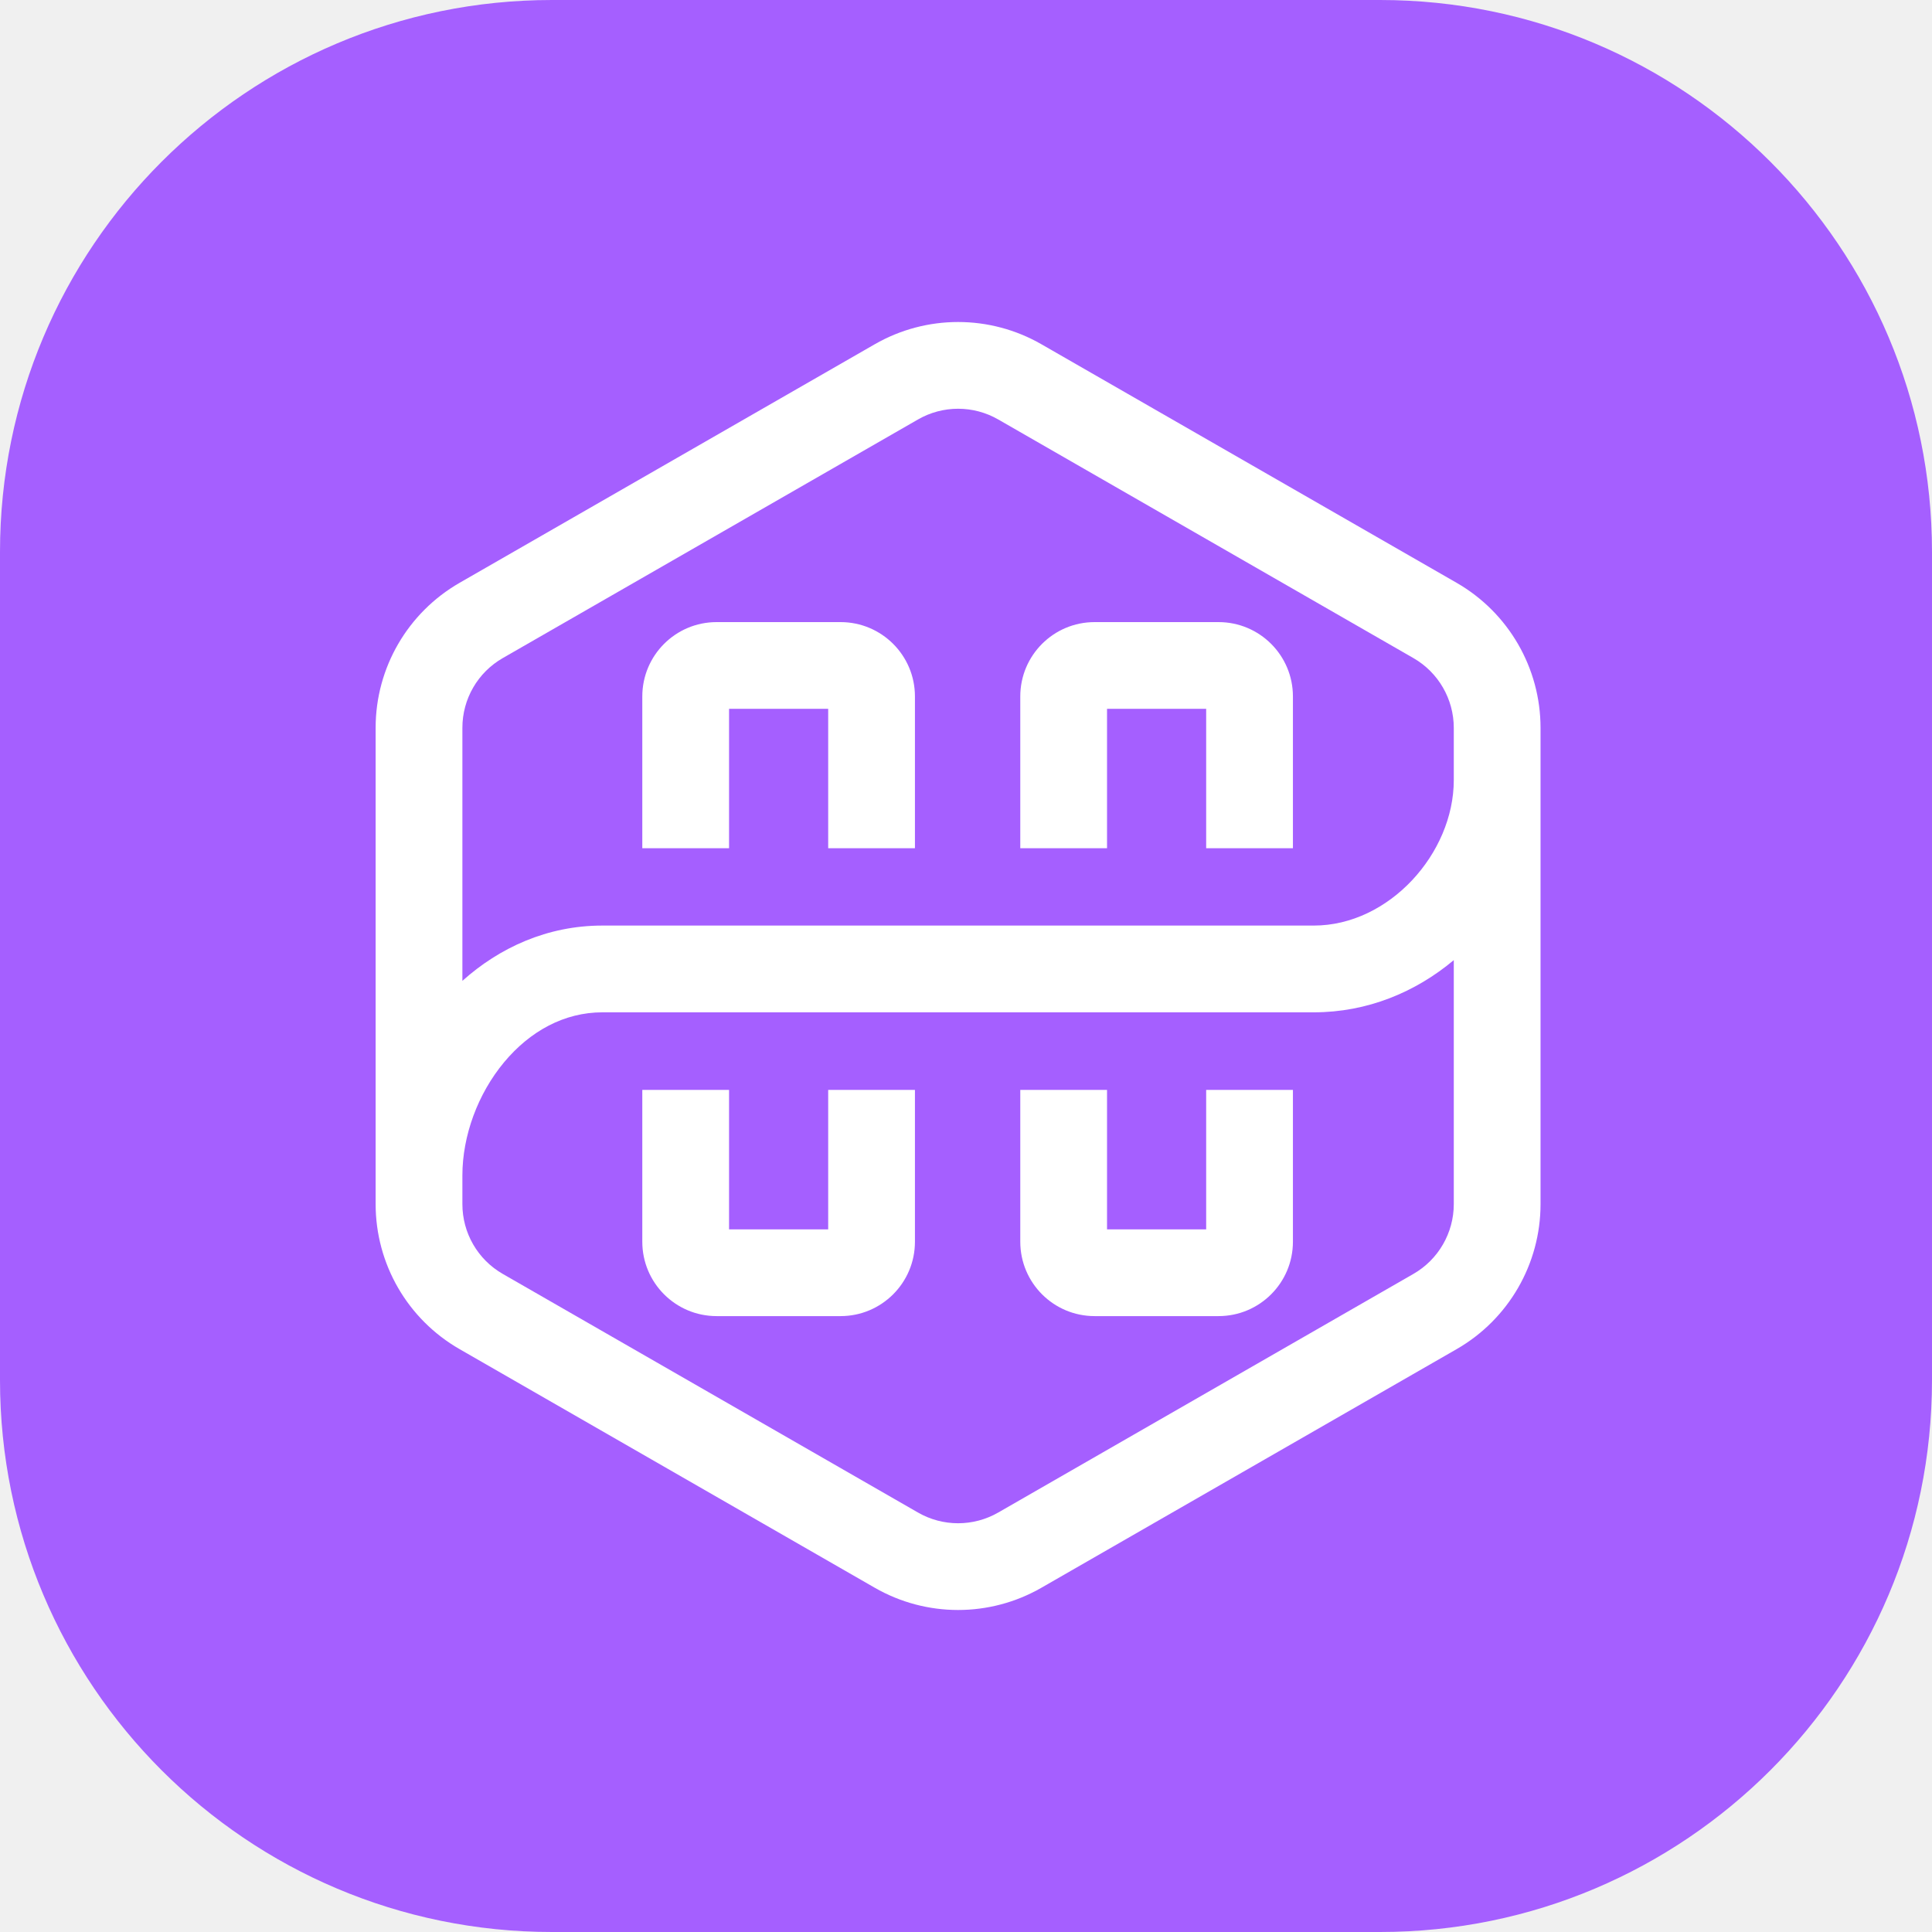
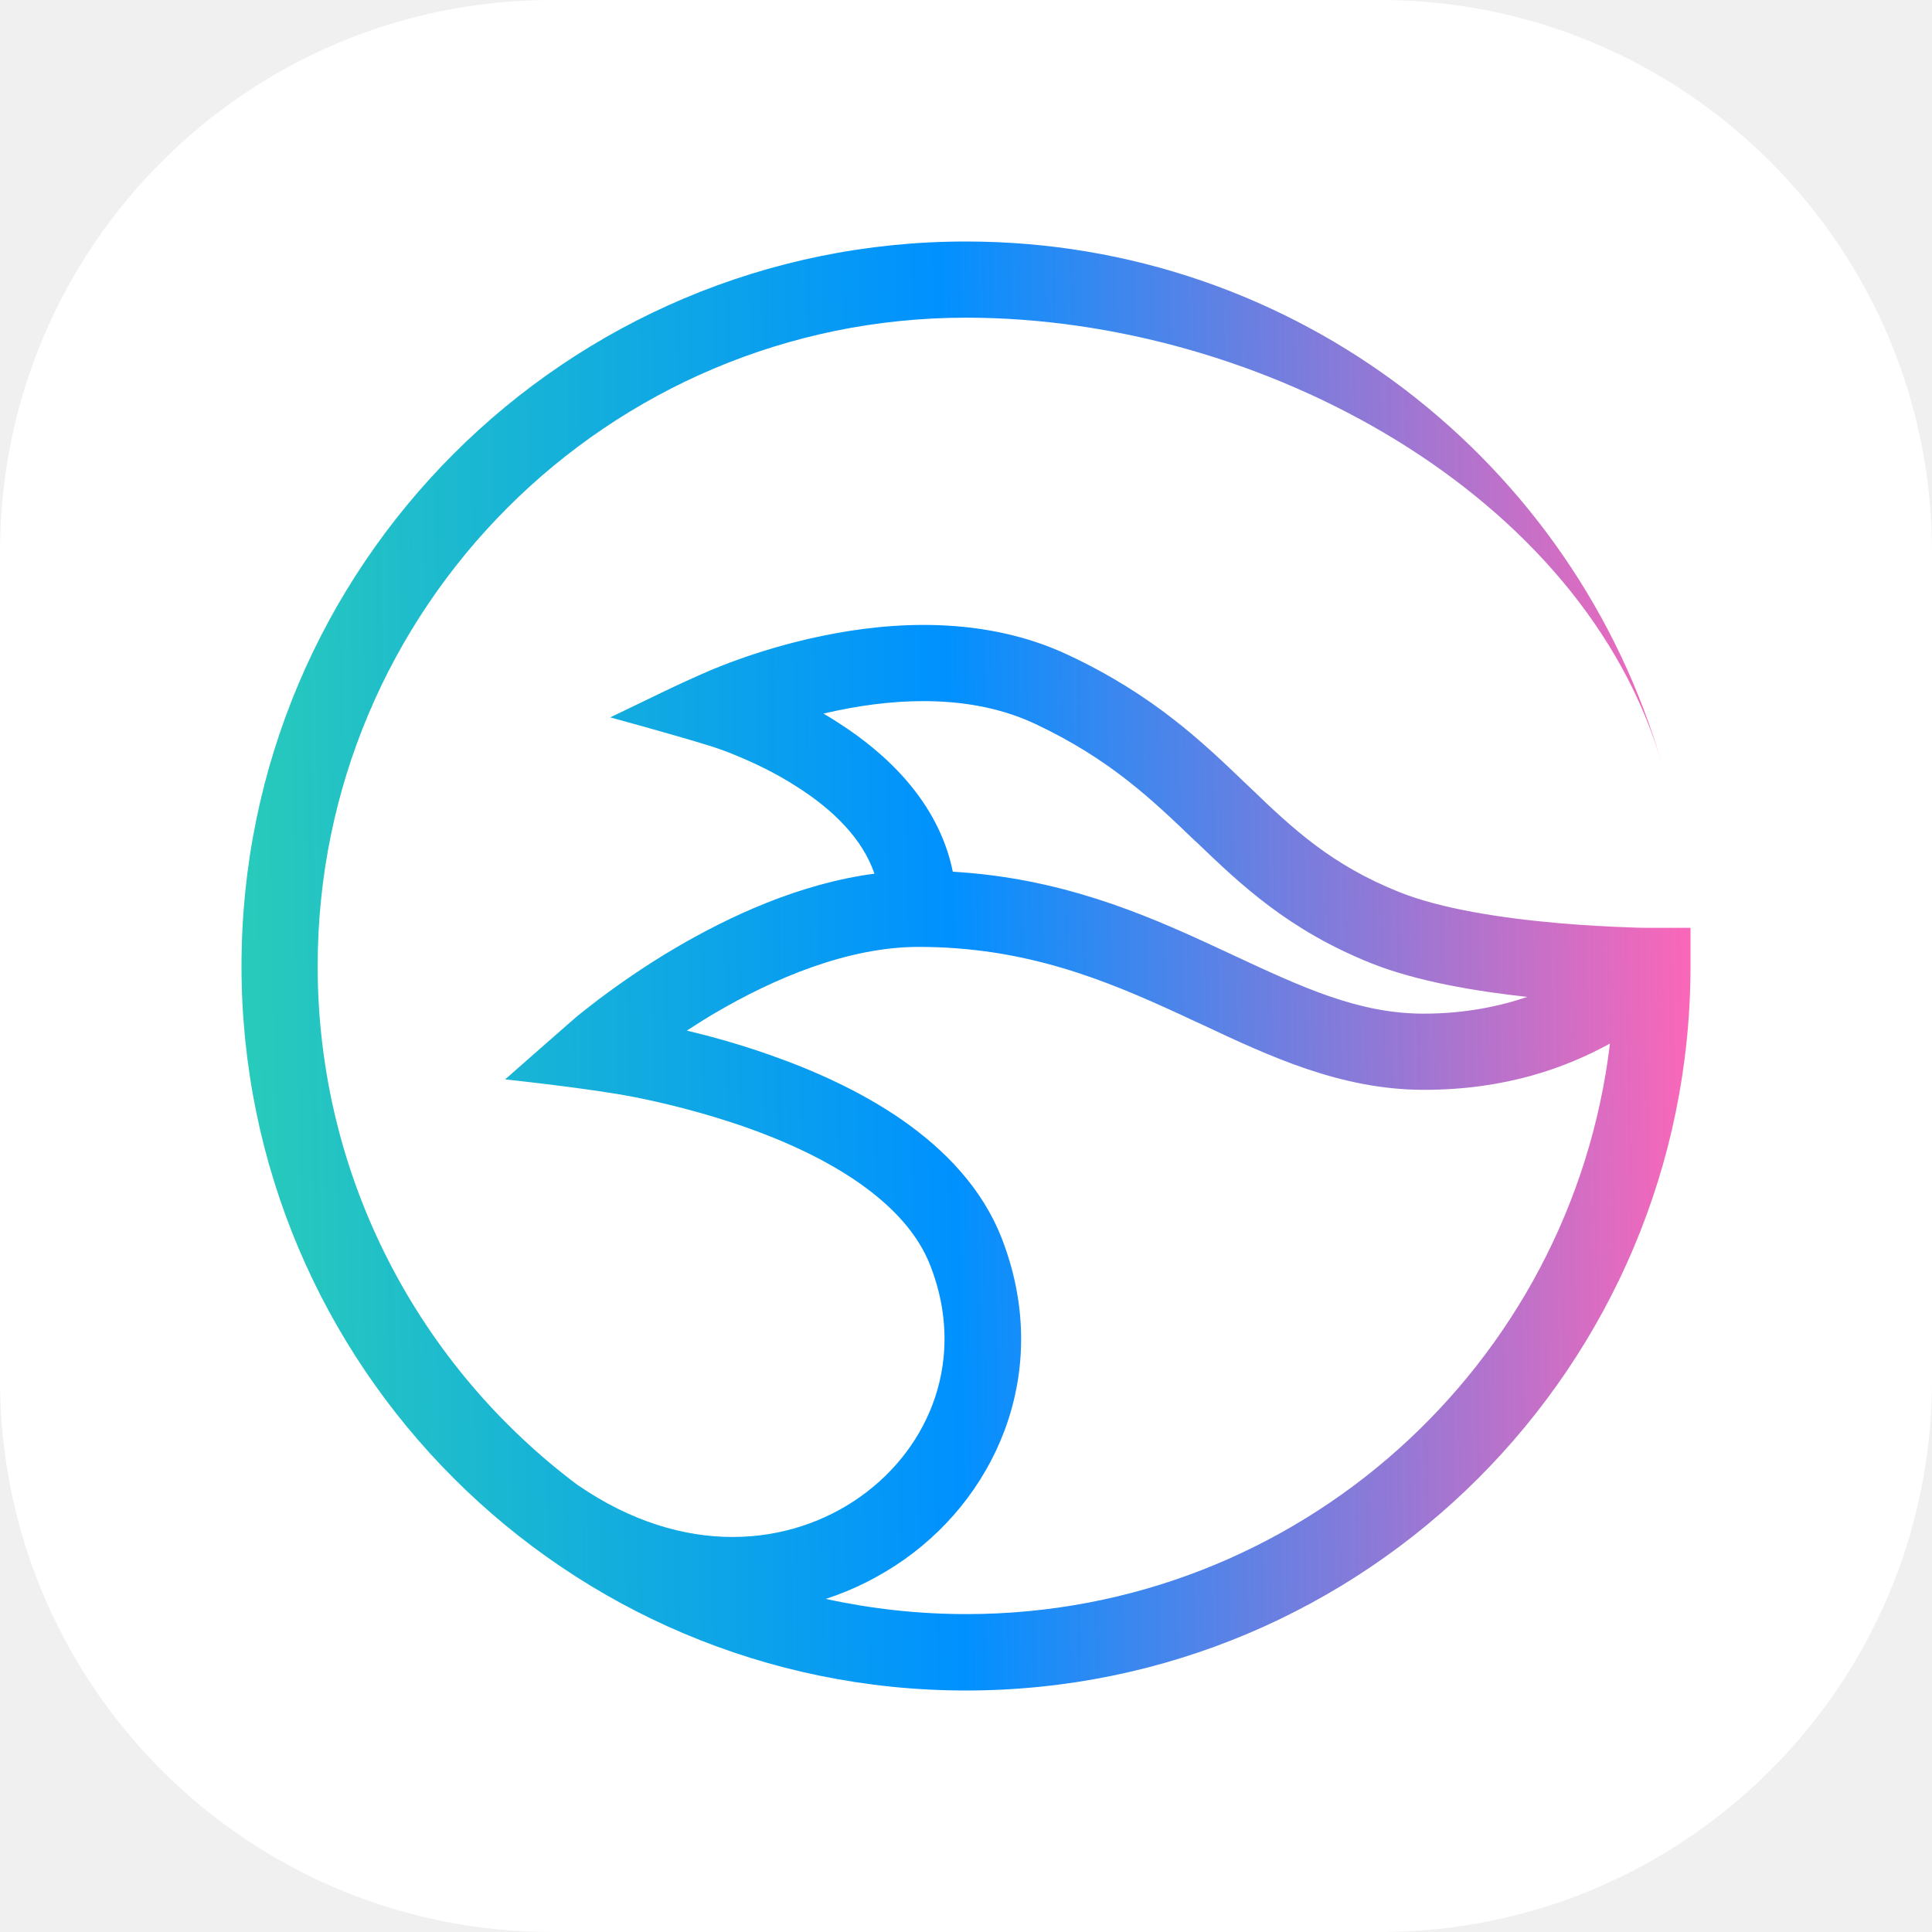
<svg xmlns="http://www.w3.org/2000/svg" width="42" height="42" viewBox="0 0 42 42" fill="none">
-   <rect width="42" height="42" rx="12" fill="#A55FFF" />
-   <path fill-rule="evenodd" clip-rule="evenodd" d="M19.016 7.484C20.138 6.839 21.518 6.839 22.64 7.484L31.666 12.67C32.794 13.319 33.49 14.522 33.49 15.824V26.176C33.49 27.478 32.794 28.681 31.666 29.329L22.64 34.516C21.518 35.161 20.138 35.161 19.016 34.516L9.991 29.329C8.862 28.681 8.166 27.48 8.166 26.177V15.821C8.166 14.518 8.863 13.319 9.991 12.67L19.016 7.484ZM10.052 25.554V26.177C10.052 26.804 10.386 27.382 10.93 27.694L19.956 32.881C20.496 33.192 21.16 33.192 21.701 32.881L30.726 27.694C31.269 27.382 31.604 26.803 31.604 26.176V20.872C30.776 21.567 29.726 22.007 28.561 22.007H13.095C12.269 22.007 11.522 22.415 10.957 23.094C10.386 23.781 10.052 24.692 10.052 25.554ZM31.604 16.959C31.604 18.552 30.198 20.121 28.561 20.121H13.095C11.895 20.121 10.854 20.604 10.052 21.323V15.821C10.052 15.195 10.386 14.618 10.93 14.306L19.956 9.119C20.496 8.808 21.16 8.808 21.701 9.119L30.726 14.306C31.269 14.618 31.604 15.197 31.604 15.824V16.959ZM15.849 15.409L15.849 18.44L13.963 18.44L13.963 15.14C13.963 14.247 14.686 13.524 15.579 13.524H18.273C19.166 13.524 19.89 14.247 19.89 15.14L19.89 18.44L18.004 18.44L18.004 15.409H15.849ZM24.066 15.409L24.066 18.44L22.18 18.44L22.18 15.14C22.18 14.247 22.903 13.524 23.796 13.524H26.49C27.383 13.524 28.107 14.247 28.107 15.14L28.107 18.44L26.221 18.44L26.221 15.409H24.066ZM15.849 23.694L15.849 26.725H18.004L18.004 23.694H19.89L19.89 26.994C19.89 27.887 19.166 28.611 18.273 28.611H15.579C14.686 28.611 13.963 27.887 13.963 26.994L13.963 23.694H15.849ZM24.066 23.694L24.066 26.725H26.221L26.221 23.694H28.107L28.107 26.994C28.107 27.887 27.383 28.611 26.49 28.611H23.796C22.903 28.611 22.18 27.887 22.18 26.994L22.18 23.694H24.066Z" fill="white" />
+   <rect width="42" height="42" rx="12" fill="white" />
+   <path fill-rule="evenodd" clip-rule="evenodd" d="M12.573 32.295C9.136 29.727 6.906 25.622 6.906 21C6.906 13.219 13.219 6.906 21 6.906C27.424 6.906 34.439 10.745 36.134 16.626C34.238 10.056 28.182 5.25 21 5.25C12.303 5.25 5.25 12.303 5.25 21C5.25 29.697 12.303 36.75 21 36.75C29.697 36.75 36.75 29.697 36.75 21V20.17H35.885C35.86 20.17 35.821 20.17 35.77 20.17C35.667 20.17 35.522 20.165 35.333 20.157C34.961 20.144 34.447 20.118 33.87 20.067C32.688 19.964 31.34 19.763 30.424 19.395C28.948 18.805 28.113 18.026 27.163 17.11L27.107 17.058C26.153 16.142 25.083 15.111 23.221 14.238C21.39 13.377 19.365 13.514 17.88 13.823C17.127 13.977 16.476 14.182 16.018 14.349C15.787 14.43 15.603 14.507 15.475 14.559C14.726 14.876 13.998 15.248 13.266 15.595C13.266 15.595 14.709 15.988 15.419 16.211C15.445 16.219 15.483 16.232 15.539 16.249C15.646 16.284 15.8 16.339 15.984 16.416C16.361 16.57 16.853 16.797 17.341 17.114C18.111 17.606 18.749 18.231 19.01 18.993C17.379 19.207 15.847 19.926 14.7 20.598C14.007 21.004 13.429 21.415 13.022 21.719C12.821 21.873 12.659 22.002 12.547 22.091C12.453 22.169 10.981 23.465 10.981 23.465C10.981 23.465 12.881 23.666 13.818 23.855C14.443 23.979 15.282 24.184 16.164 24.488C17.045 24.796 17.936 25.199 18.676 25.716C19.416 26.234 19.96 26.829 20.225 27.514C21.004 29.508 20.238 31.447 18.702 32.538C17.182 33.617 14.876 33.874 12.569 32.29L12.573 32.295ZM17.948 34.76C18.569 34.559 19.147 34.263 19.669 33.895C21.758 32.41 22.858 29.688 21.775 26.915C21.347 25.823 20.534 24.993 19.63 24.36C18.723 23.726 17.683 23.264 16.716 22.926C16.082 22.703 15.466 22.532 14.931 22.404C15.124 22.28 15.325 22.151 15.543 22.023C16.819 21.274 18.428 20.585 19.969 20.585C22.293 20.585 24.022 21.299 25.674 22.061C25.823 22.13 25.973 22.203 26.127 22.271C27.604 22.965 29.153 23.692 30.955 23.692C32.757 23.692 34.062 23.2 34.999 22.686C34.165 29.671 28.22 35.089 21.009 35.089C19.96 35.089 18.937 34.974 17.957 34.76H17.948ZM33.202 21.672C32.581 21.882 31.828 22.036 30.951 22.036C29.538 22.036 28.323 21.471 26.782 20.752C26.645 20.688 26.508 20.623 26.367 20.559C24.822 19.844 23.037 19.087 20.713 18.95C20.401 17.413 19.237 16.361 18.235 15.719C18.124 15.646 18.013 15.577 17.901 15.513C18 15.492 18.102 15.466 18.209 15.445C19.553 15.166 21.154 15.098 22.511 15.74C24.12 16.498 25.032 17.371 25.977 18.278L26.012 18.308C26.983 19.241 28.015 20.221 29.808 20.94C30.805 21.338 32.098 21.552 33.202 21.672Z" fill="url(#paint0_linear_5049_7308)" />
+   <defs>
+     <linearGradient id="paint0_linear_5049_7308" x1="4.968" y1="21.291" x2="37.032" y2="20.705" gradientUnits="userSpaceOnUse">
+       <stop stop-color="#29CCB9" />
+       <stop offset="0.49" stop-color="#0091FF" />
+       <stop offset="1" stop-color="#FF66B7" />
+     </linearGradient>
+   </defs>
</svg>
